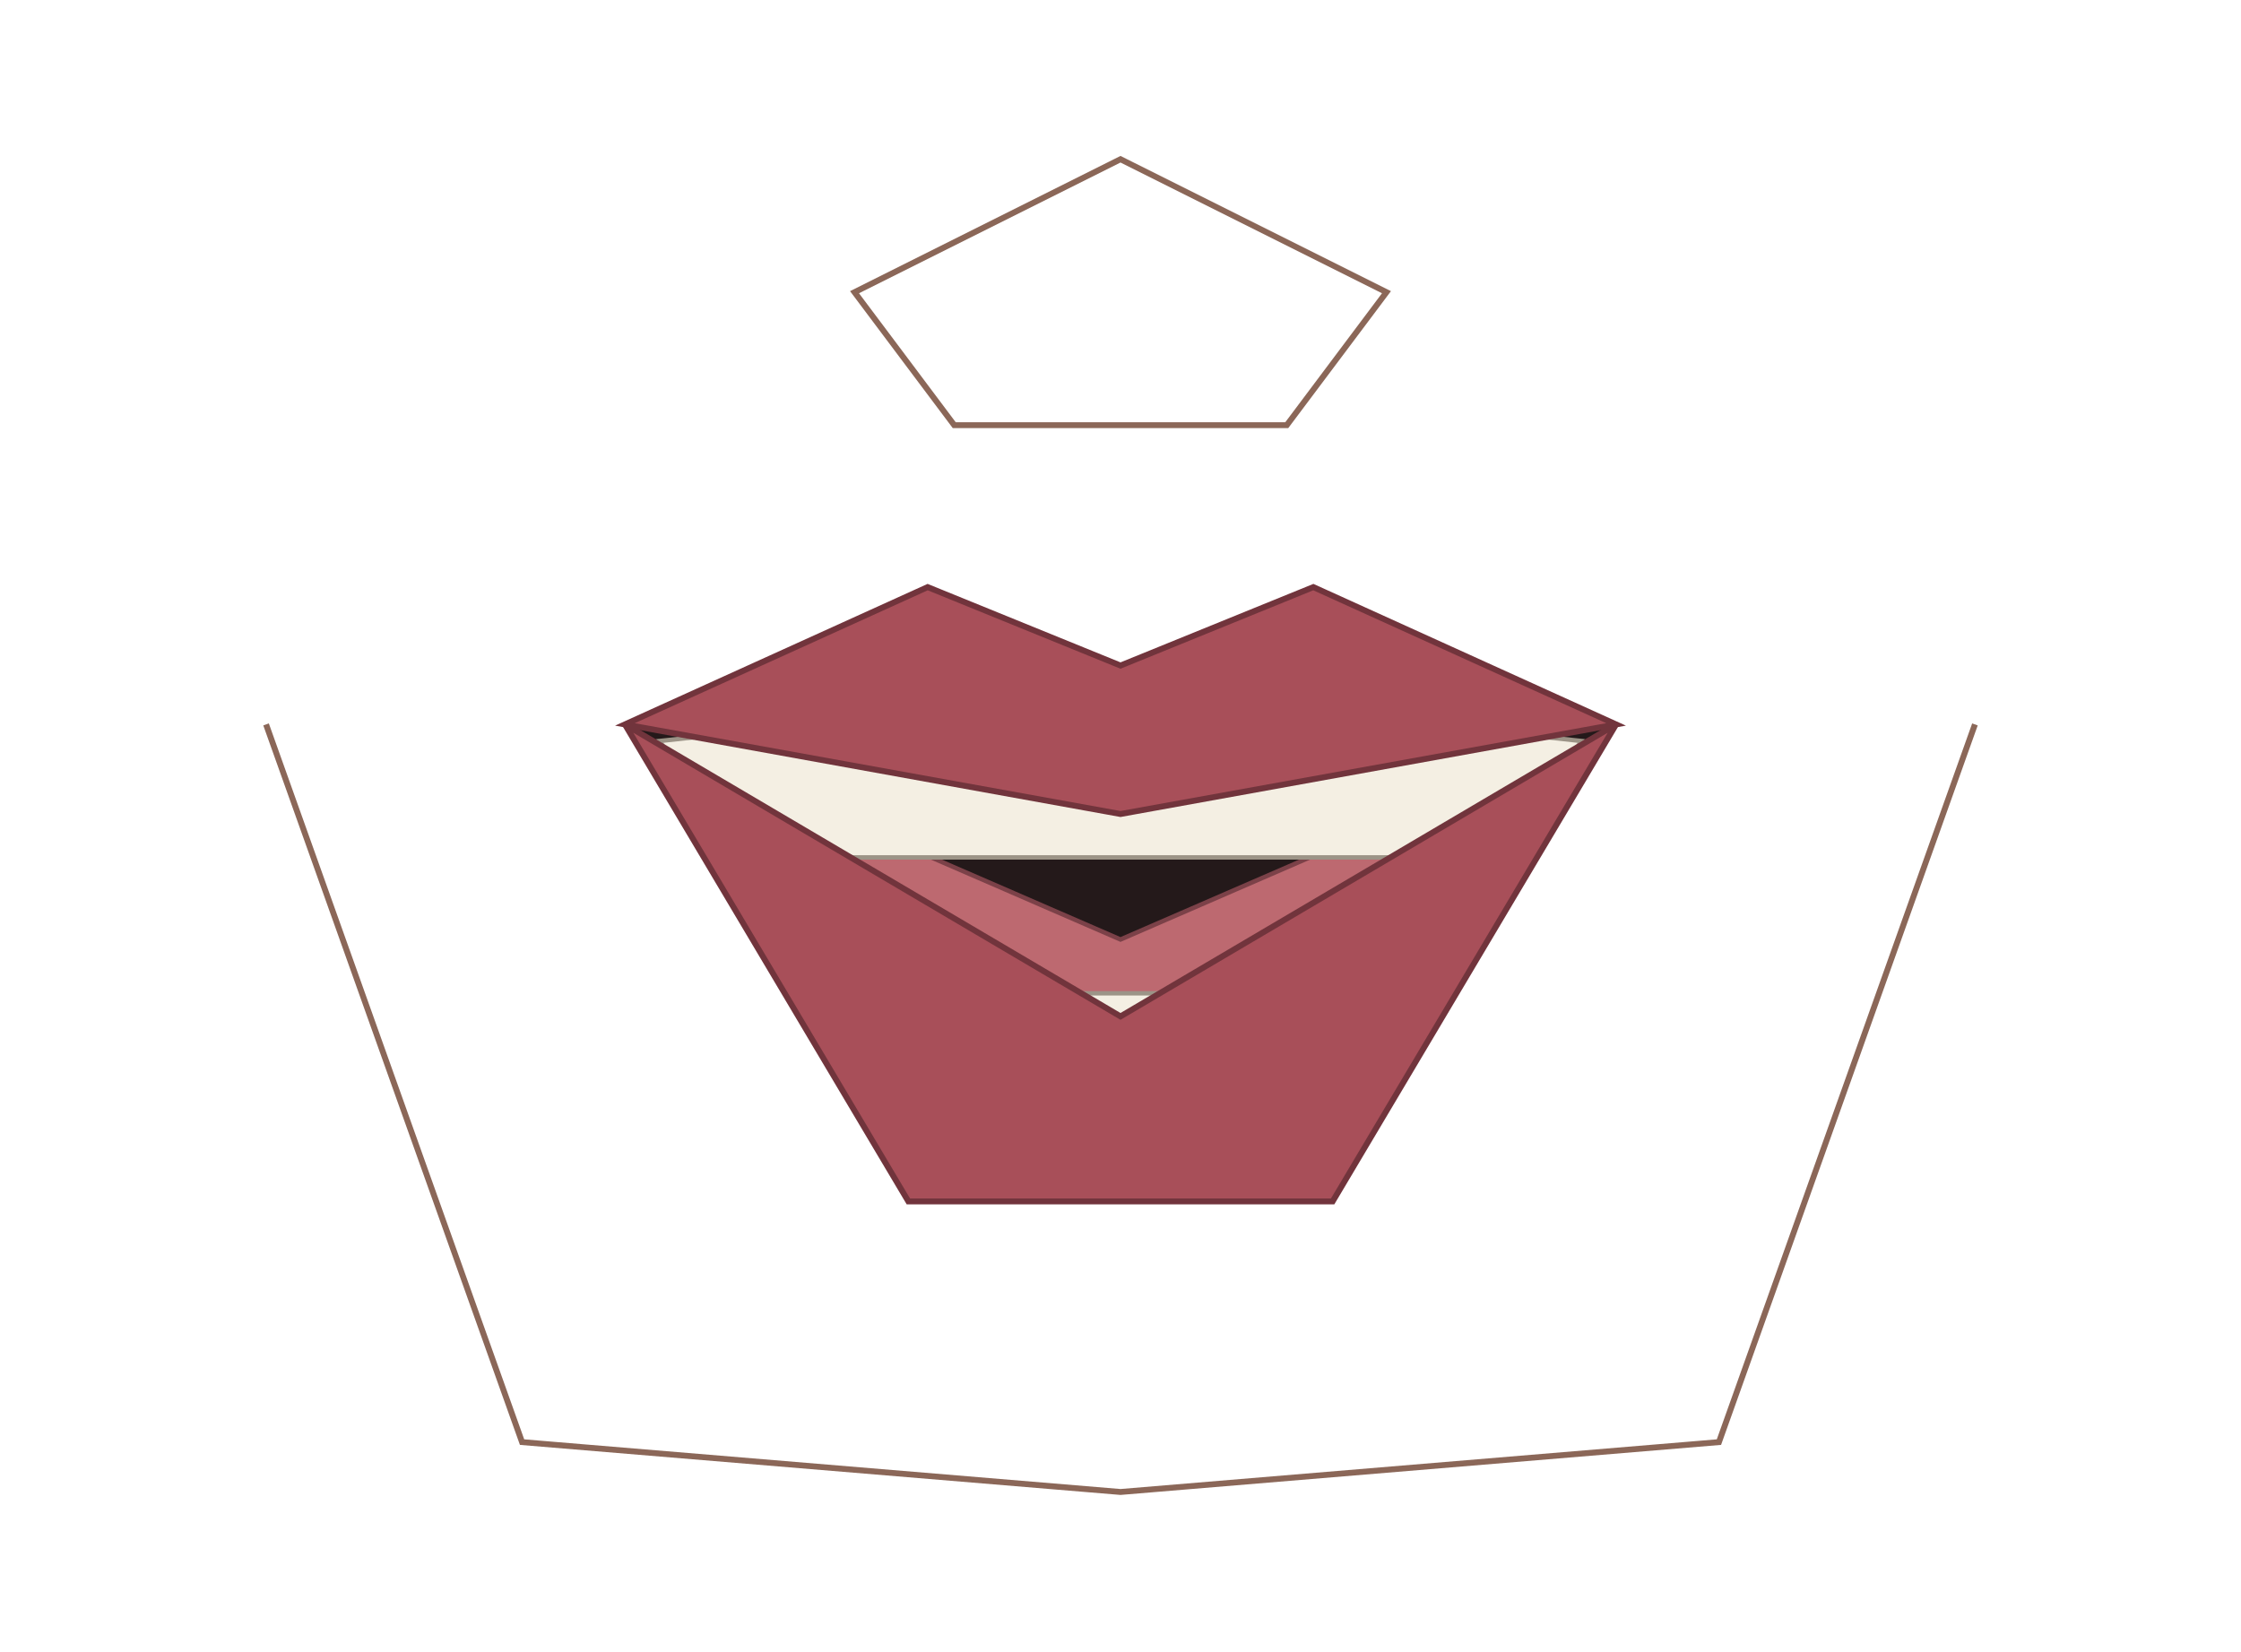
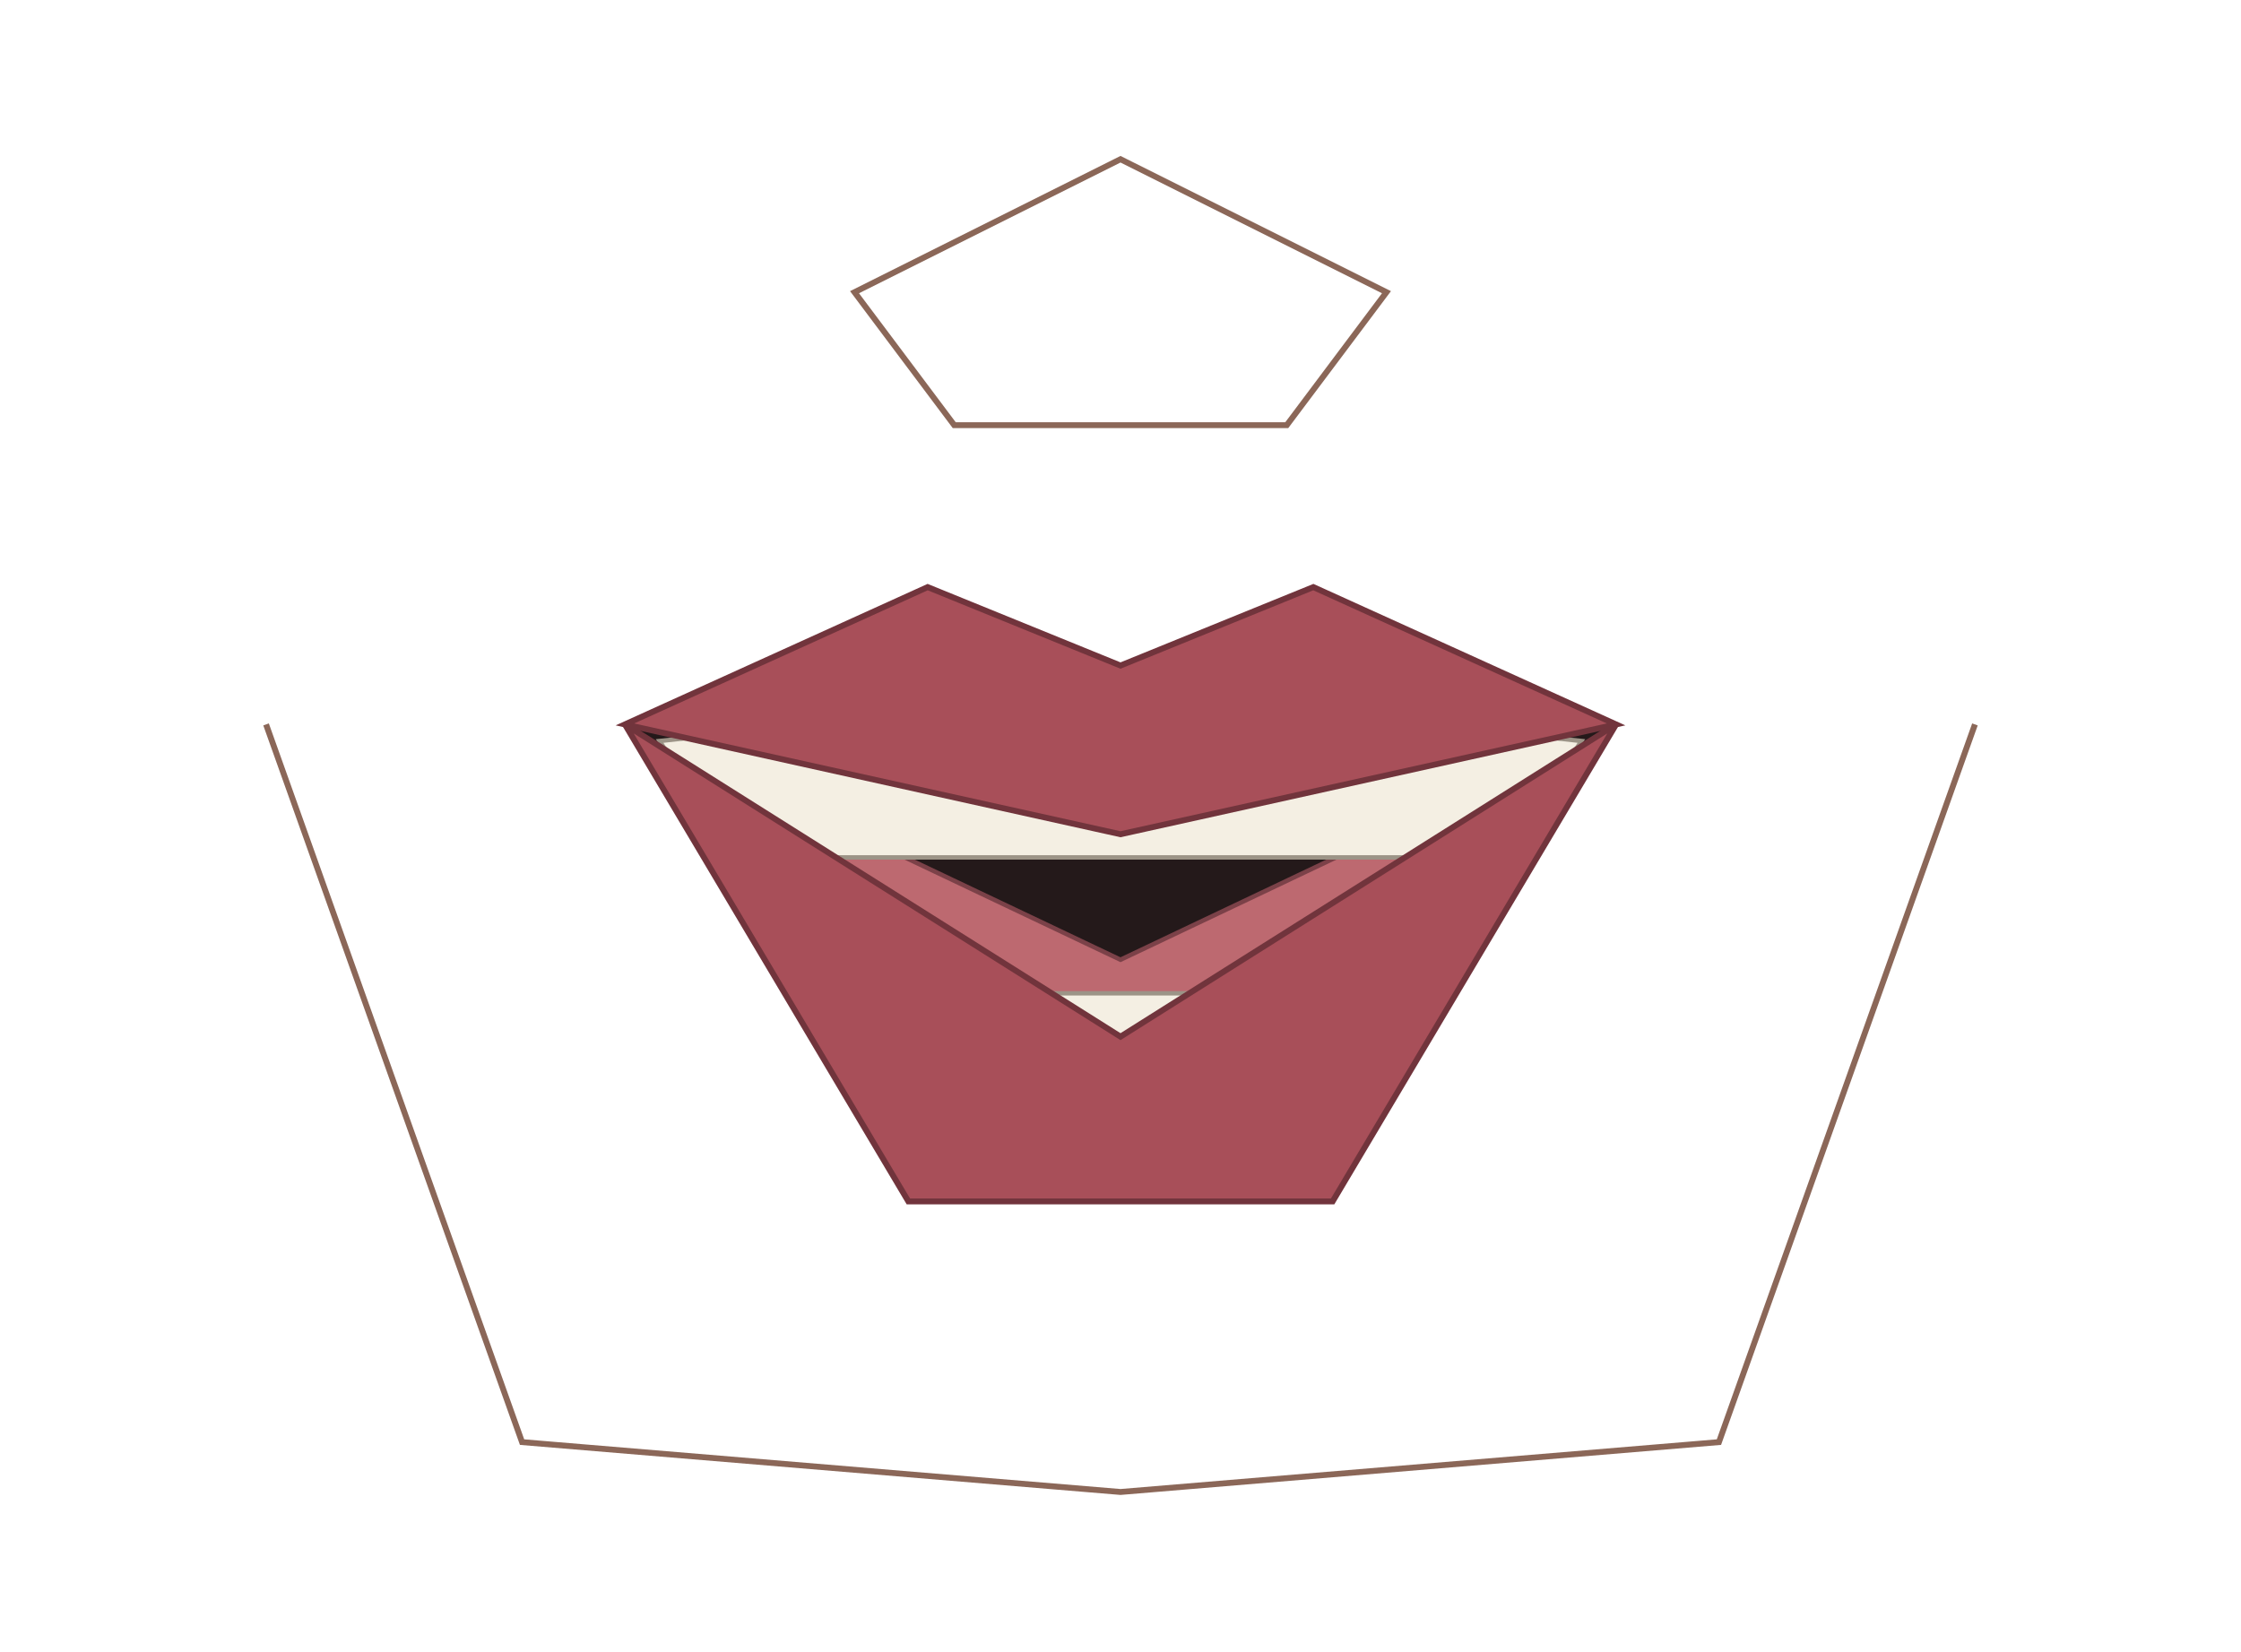
<svg xmlns="http://www.w3.org/2000/svg" viewBox="0 0 760 560" role="img" aria-label="Frontal tract view">
  <style>
.f-nose,.f-chin{fill:none;stroke:#8b6758;stroke-width:2}
.f-upper-lip,.f-lower-lip{fill:#a84f59;stroke:#71343c;stroke-width:2}.f-aperture{fill:#24191a}
.f-upper-teeth,.f-lower-teeth{fill:#f4efe3;stroke:#9c9487;stroke-width:1.5}.f-tongue{fill:#bd6970;stroke:#7b4148;stroke-width:1.5}
.f-label{font:11px ui-monospace,monospace;fill:#8b817d}
</style>
  <defs>
    <clipPath id="f-mouth">
-       <path d="M211.93,245.68 L380.00,276.07 L548.07,245.68 L548.07,245.68 L380.00,344.71 L211.93,245.68 Z" />
+       <path d="M211.93,245.68 L380.00,282.93 L548.07,245.68 L548.07,245.68 L380.00,351.58 L211.93,245.68 Z" />
    </clipPath>
  </defs>
-   <path d="M211.93,245.68 L380.00,276.07 L548.07,245.68 L548.07,245.68 L380.00,344.71 L211.93,245.68 Z" class="f-aperture" />
-   <path d="M236.13,259.93 L248.12,261.90 L260.11,266.59 L272.10,271.79 L284.09,277.00 L296.08,282.20 L308.06,287.40 L320.05,292.61 L332.04,297.81 L344.03,303.01 L356.02,308.22 L368.01,313.42 L380.00,318.63 L391.99,313.42 L403.98,308.22 L415.97,303.01 L427.96,297.81 L439.95,292.61 L451.94,287.40 L463.92,282.20 L475.91,277.00 L487.90,271.79 L499.89,266.59 L511.88,261.90 L523.87,259.93 L484.63,388.42 L275.37,388.42 Z" class="f-tongue" clip-path="url(#f-mouth)" />
+   <path d="M211.93,245.68 L380.00,282.93 L548.07,245.68 L548.07,245.68 L380.00,351.58 L211.93,245.68 Z" class="f-aperture" />
+   <path d="M236.13,260.92 L248.12,263.38 L260.11,268.55 L272.10,274.25 L284.09,279.94 L296.08,285.64 L308.06,291.33 L320.05,297.02 L332.04,302.72 L344.03,308.41 L356.02,314.10 L368.01,319.80 L380.00,325.49 L391.99,319.80 L403.98,314.10 L415.97,308.41 L427.96,302.72 L439.95,297.02 L451.94,291.33 L463.92,285.64 L475.91,279.94 L487.90,274.25 L499.89,268.55 L511.88,263.38 L523.87,260.92 L484.63,388.42 L275.37,388.42 Z" class="f-tongue" clip-path="url(#f-mouth)" />
  <path d="M223.70,251.31 L380.00,234.40 L536.30,251.31 L510.79,290.78 L249.21,290.78 Z" class="f-upper-teeth" clip-path="url(#f-mouth)" />
  <path d="M211.28,365.06 L380.00,387.61 L548.72,365.06 L510.79,336.87 L249.21,336.87 Z" class="f-lower-teeth" clip-path="url(#f-mouth)" />
  <path d="M90.23,245.68 L177.05,489.09 L380.00,506.00 L582.95,489.09 L669.77,245.68" class="f-chin" />
  <path d="M289.80,99.10 L380.00,54.00 L470.20,99.10 L436.38,144.20 L323.62,144.20 Z" class="f-nose" />
-   <path d="M211.93,245.68 L314.60,199.11 L380.00,225.72 L445.40,199.11 L548.07,245.68 L548.07,245.68 L380.00,276.07 L211.93,245.68 Z" class="f-upper-lip" />
-   <path d="M211.93,245.68 L380.00,344.71 L548.07,245.68 L451.94,407.46 L308.06,407.46 Z" class="f-lower-lip" />
+   <path d="M211.93,245.68 L314.60,199.11 L380.00,225.72 L445.40,199.11 L548.07,245.68 L548.07,245.68 L380.00,282.93 L211.93,245.68 Z" class="f-upper-lip" />
+   <path d="M211.93,245.68 L380.00,351.58 L548.07,245.68 L451.94,407.46 L308.06,407.46 Z" class="f-lower-lip" />
</svg>
